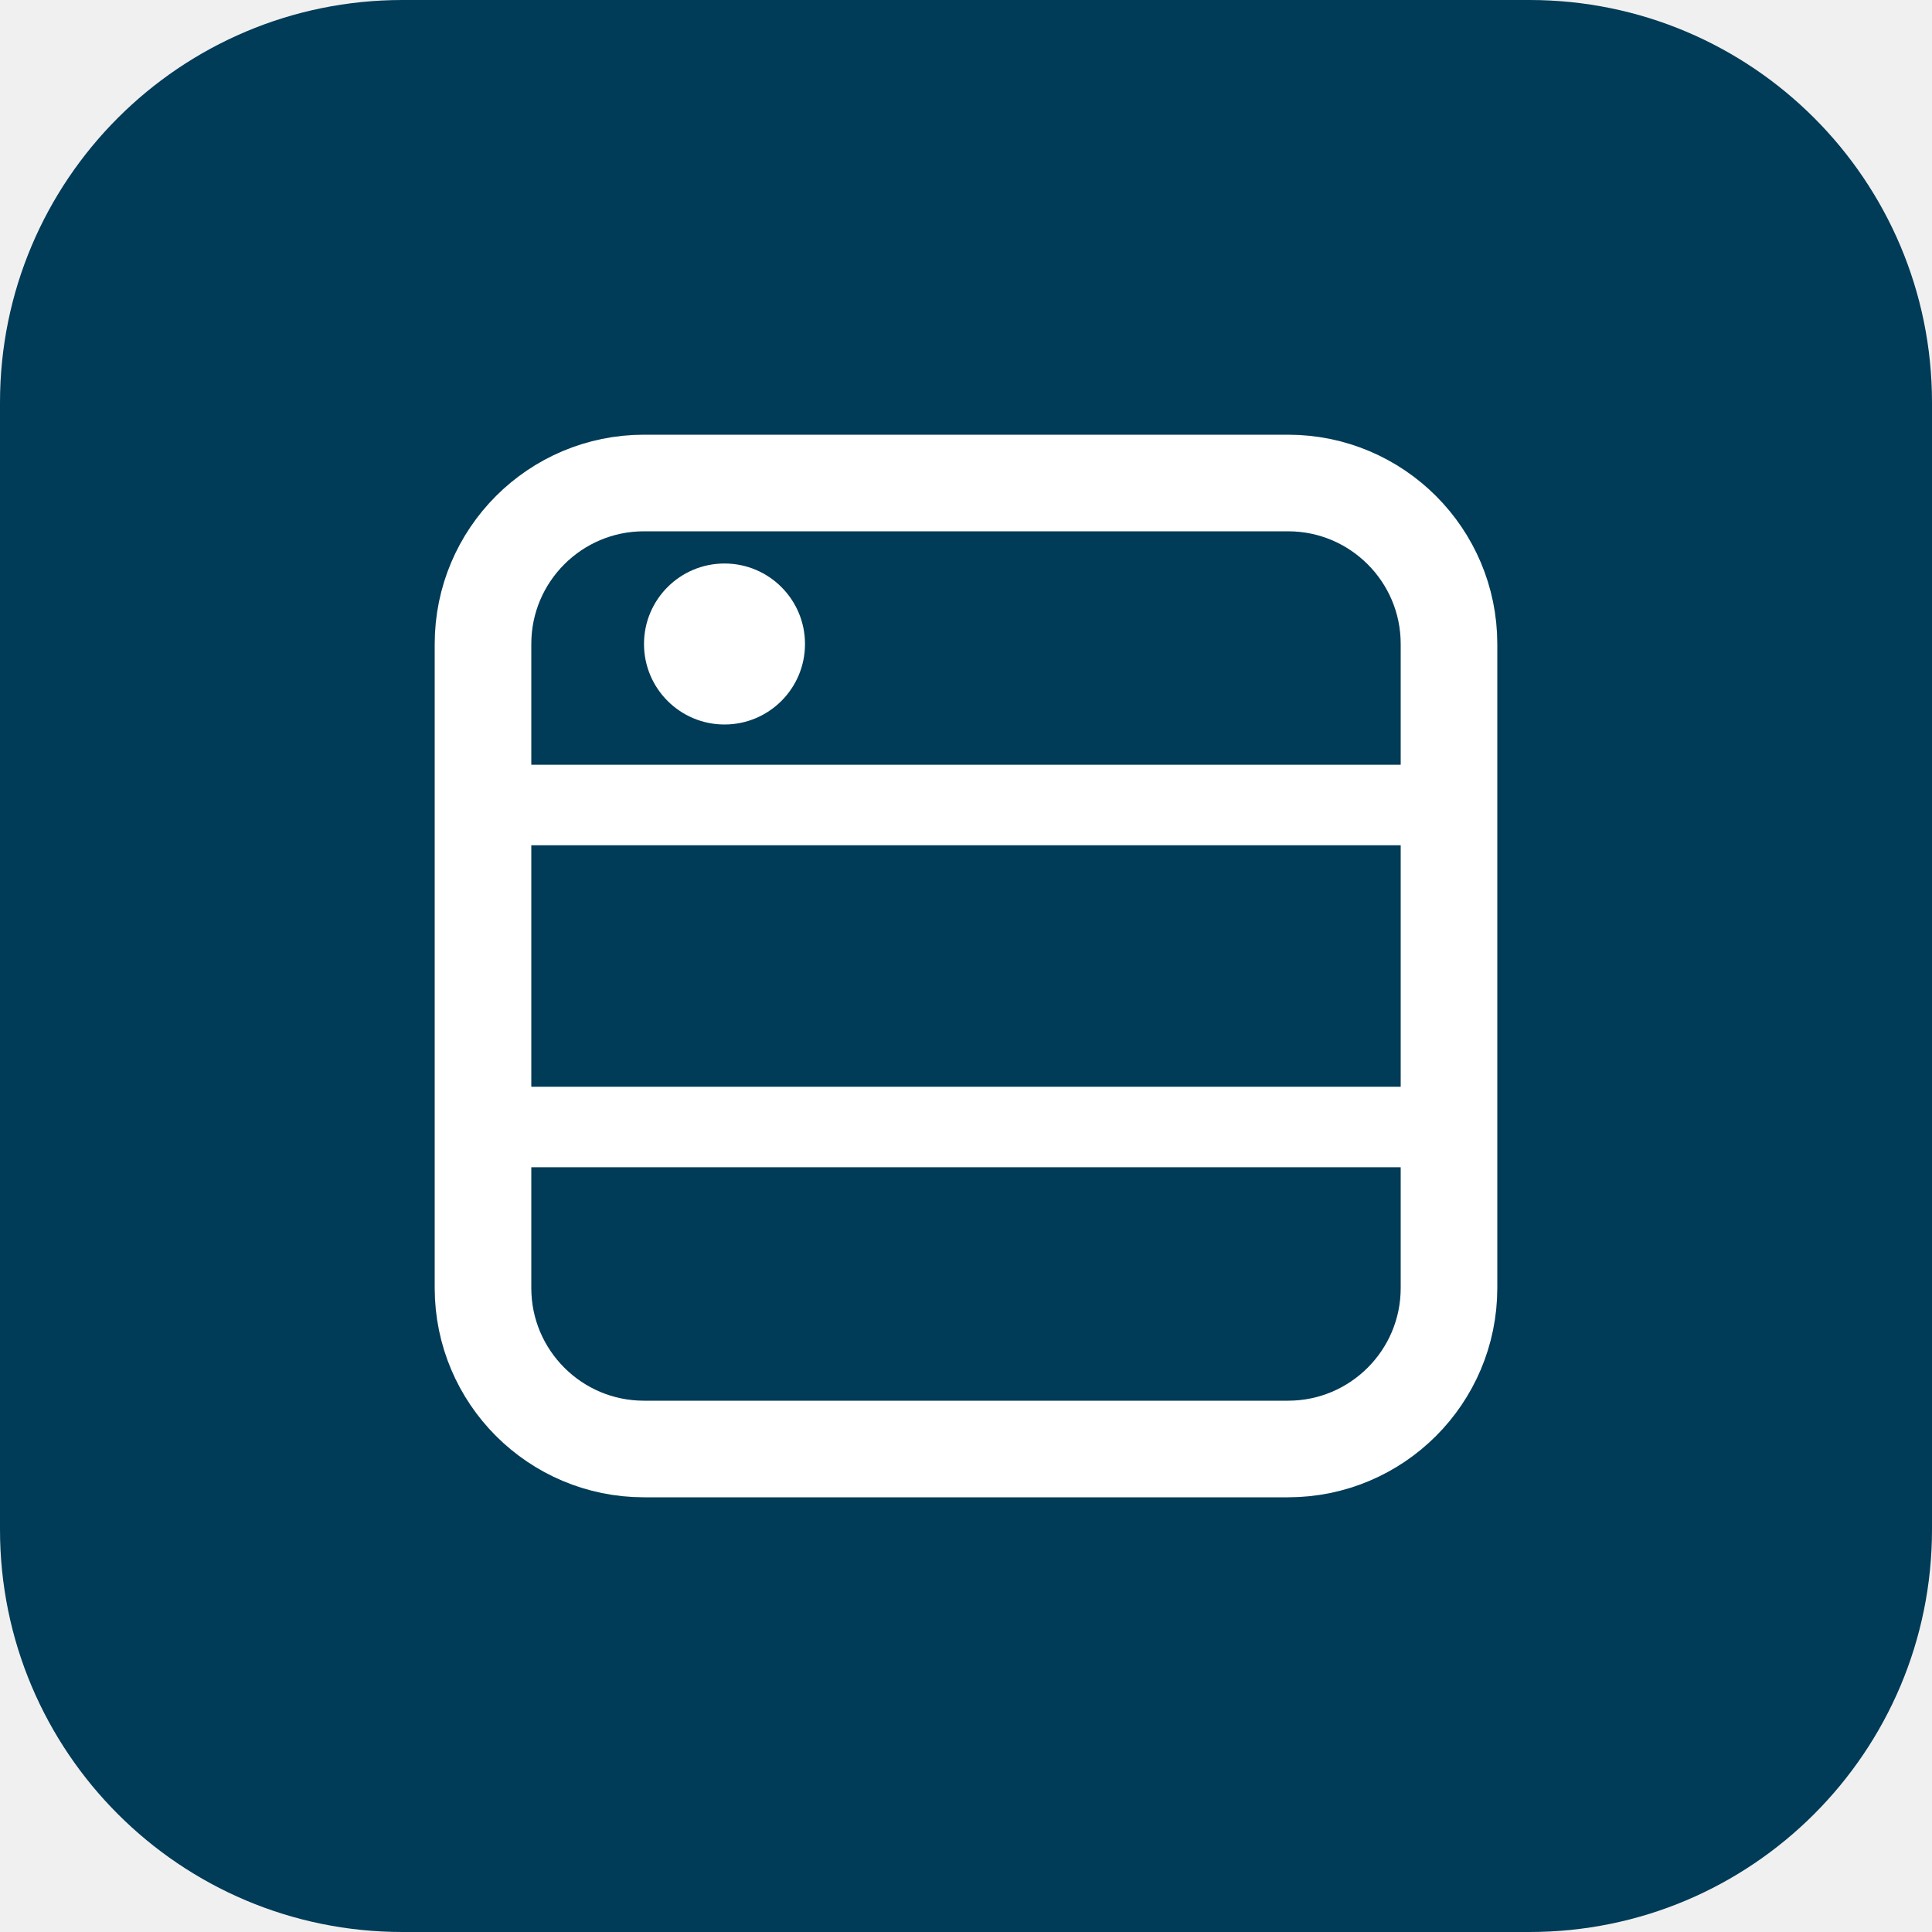
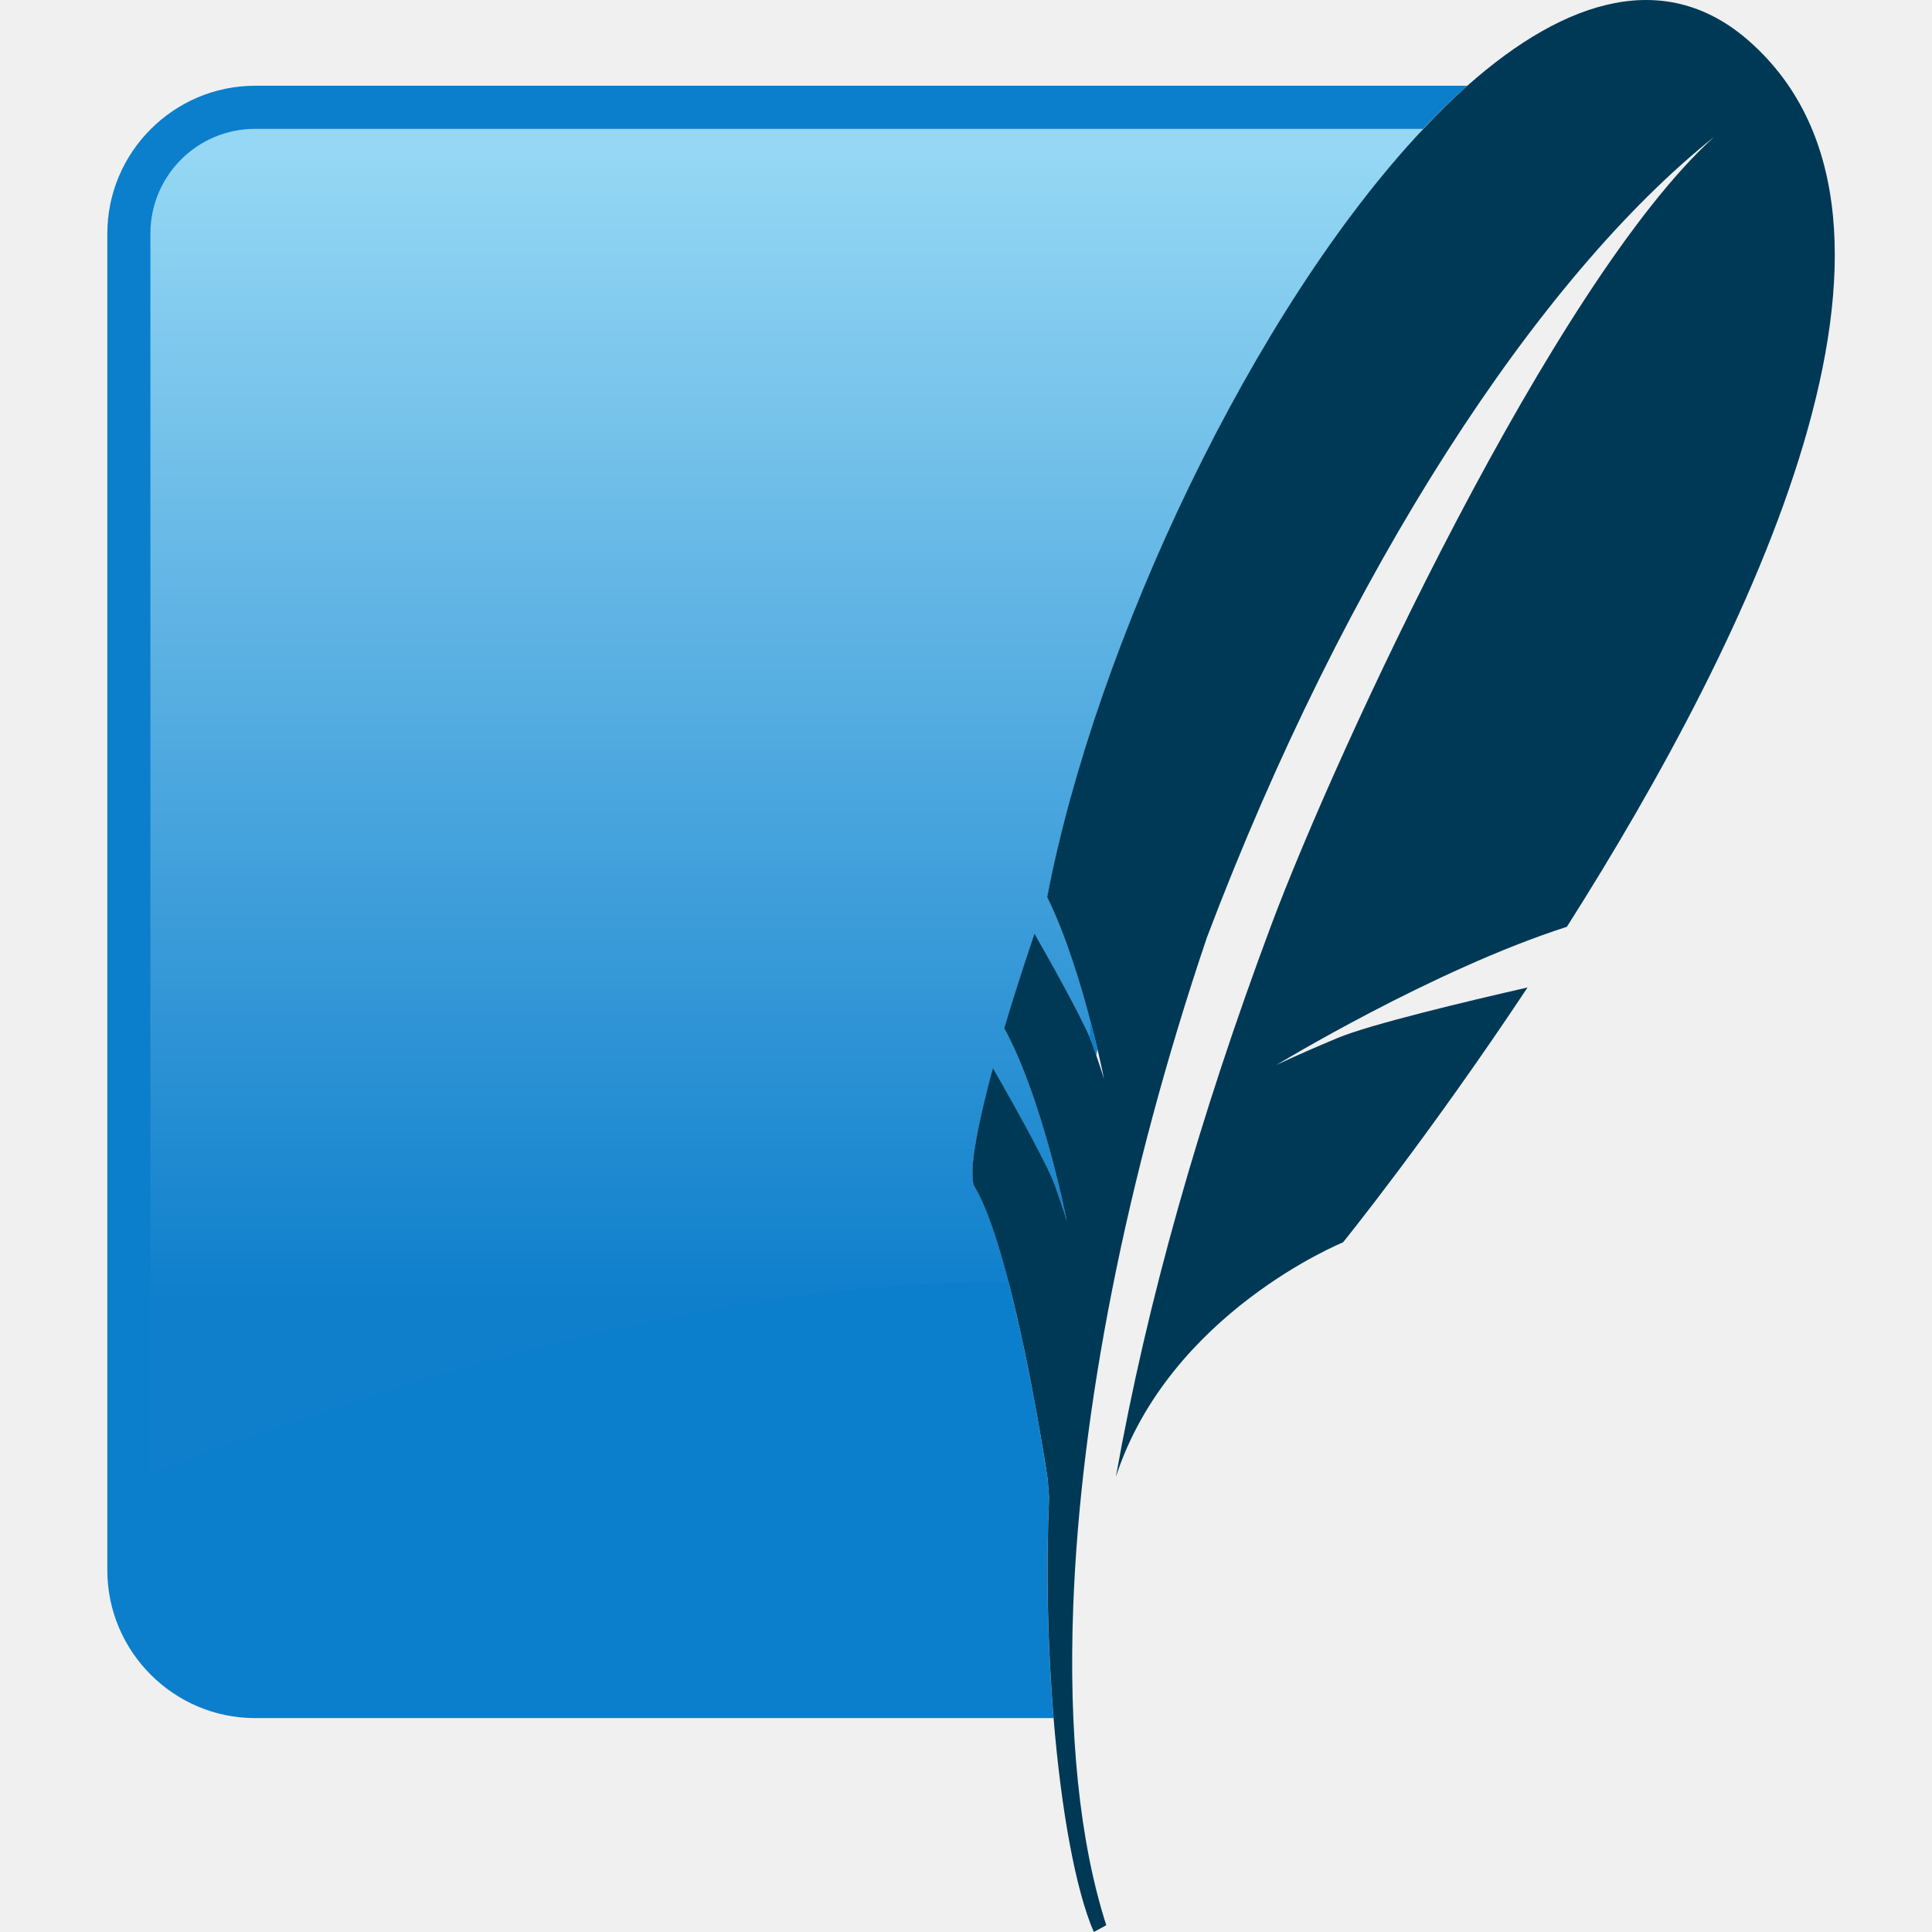
- <svg xmlns="http://www.w3.org/2000/svg" width="24" height="24" viewBox="0 0 24 24" fill="none">
-   <rect width="24" height="24" rx="5" fill="#003b57" />
-   <rect x="6" y="6" width="12" height="12" rx="2" stroke="#fff" stroke-width="1.2" fill="none" />
-   <path d="M6 10h12M6 14h12" stroke="#fff" stroke-width="1" fill="none" />
-   <circle cx="9" cy="8" r="1" fill="#fff" />
+ <svg xmlns="http://www.w3.org/2000/svg" width="128" height="128" viewBox="0 0 128 128">
+   <defs>
+     <linearGradient id="SVG89VyEssG" x1="-15.615" x2="-6.741" y1="-9.108" y2="-9.108" gradientTransform="rotate(90 -90.486 64.634)scale(9.2712)" gradientUnits="userSpaceOnUse">
+       <stop offset="0" stop-color="#95d7f4" />
+       <stop offset=".92" stop-color="#0f7fcc" />
+       <stop offset="1" stop-color="#0f7fcc" />
+     </linearGradient>
+   </defs>
+   <path fill="#0b7fcc" d="M69.5 99.176c-.059-.73-.094-1.2-.094-1.2S67.2 83.087 64.57 78.642c-.414-.707.043-3.594 1.207-7.88c.68 1.169 3.54 6.192 4.118 7.81c.648 1.824.78 2.347.78 2.347s-1.57-8.082-4.144-12.797a162 162 0 0 1 2.004-6.265c.973 1.71 3.313 5.859 3.828 7.3c.102.293.192.543.27.774l.074-.414c-.59-2.504-1.75-6.86-3.336-10.082c3.52-18.328 15.531-42.824 27.84-53.754H16.9c-5.387 0-9.789 4.406-9.789 9.789v88.57c0 5.383 4.406 9.789 9.79 9.789h52.897a119 119 0 0 1-.297-14.652" />
+   <path fill="url(#SVG89VyEssG)" d="M65.777 70.762c.68 1.168 3.54 6.188 4.117 7.809c.649 1.824.781 2.347.781 2.347s-1.57-8.082-4.144-12.797a165 165 0 0 1 2.004-6.27c.887 1.567 2.922 5.169 3.652 6.872l.082-.961c-.648-2.496-1.633-5.766-2.898-8.328c3.242-16.871 13.68-38.97 24.926-50.898H16.899a6.94 6.94 0 0 0-6.934 6.933v82.11c17.527-6.731 38.664-12.88 56.855-12.614c-.672-2.605-1.441-4.96-2.25-6.324c-.414-.707.043-3.597 1.207-7.879" />
+   <path fill="#003956" d="M115.95 2.781c-5.5-4.906-12.164-2.933-18.734 2.899a44 44 0 0 0-2.914 2.859c-11.25 11.926-21.684 34.023-24.926 50.895c1.262 2.563 2.25 5.832 2.894 8.328c.168.64.32 1.242.442 1.754c.285 1.207.437 1.996.437 1.996s-.101-.383-.515-1.582c-.078-.23-.168-.484-.27-.773a8 8 0 0 0-.172-.434c-.734-1.703-2.765-5.305-3.656-6.867c-.762 2.25-1.437 4.36-2.004 6.265c2.578 4.715 4.149 12.797 4.149 12.797s-.137-.523-.782-2.347c-.578-1.621-3.441-6.64-4.117-7.809c-1.164 4.281-1.625 7.172-1.207 7.88c.809 1.362 1.574 3.722 2.25 6.323c1.524 5.867 2.586 13.012 2.586 13.012s.031.469.094 1.2a119 119 0 0 0 .297 14.651c.504 6.11 1.453 11.363 2.664 14.172l.828-.449c-1.781-5.535-2.504-12.793-2.188-21.156c.48-12.793 3.422-28.215 8.856-44.289c9.191-24.27 21.938-43.738 33.602-53.035c-10.633 9.602-25.023 40.684-29.332 52.195c-4.82 12.891-8.238 24.984-10.301 36.574c3.55-10.863 15.047-15.53 15.047-15.53s5.637-6.958 12.227-16.888c-3.95.903-10.43 2.442-12.598 3.352c-3.2 1.344-4.067 1.8-4.067 1.8s10.371-6.312 19.27-9.171c12.234-19.27 25.562-46.648 12.141-58.621" />
</svg>
